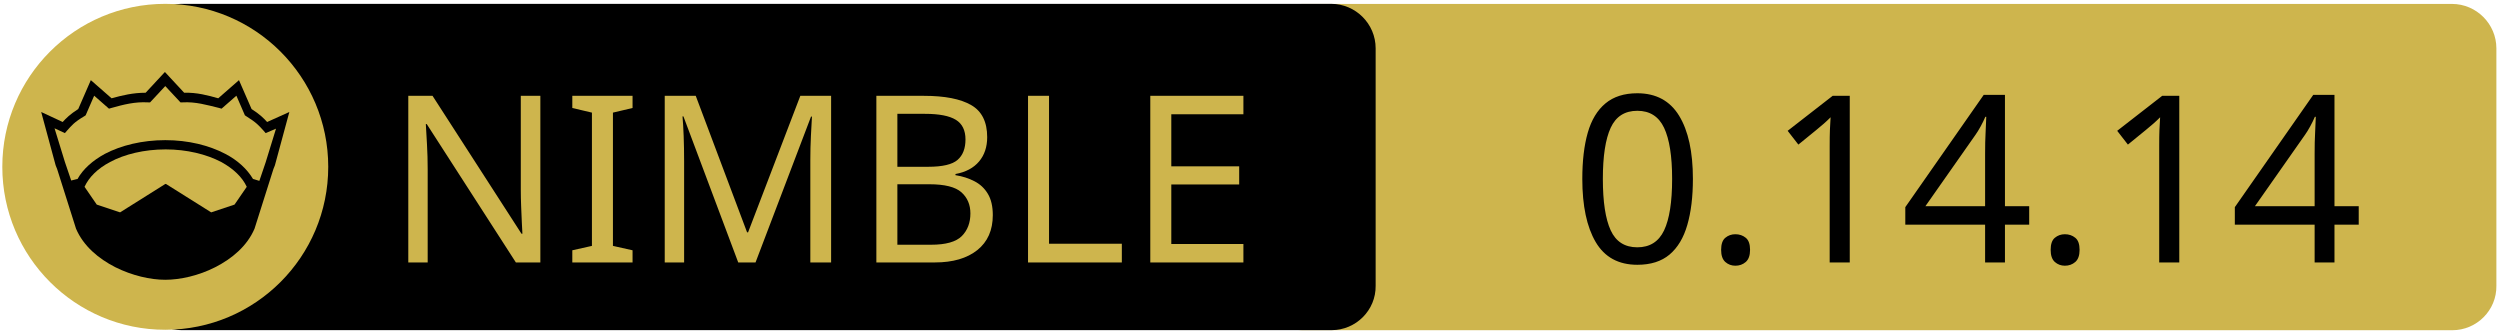
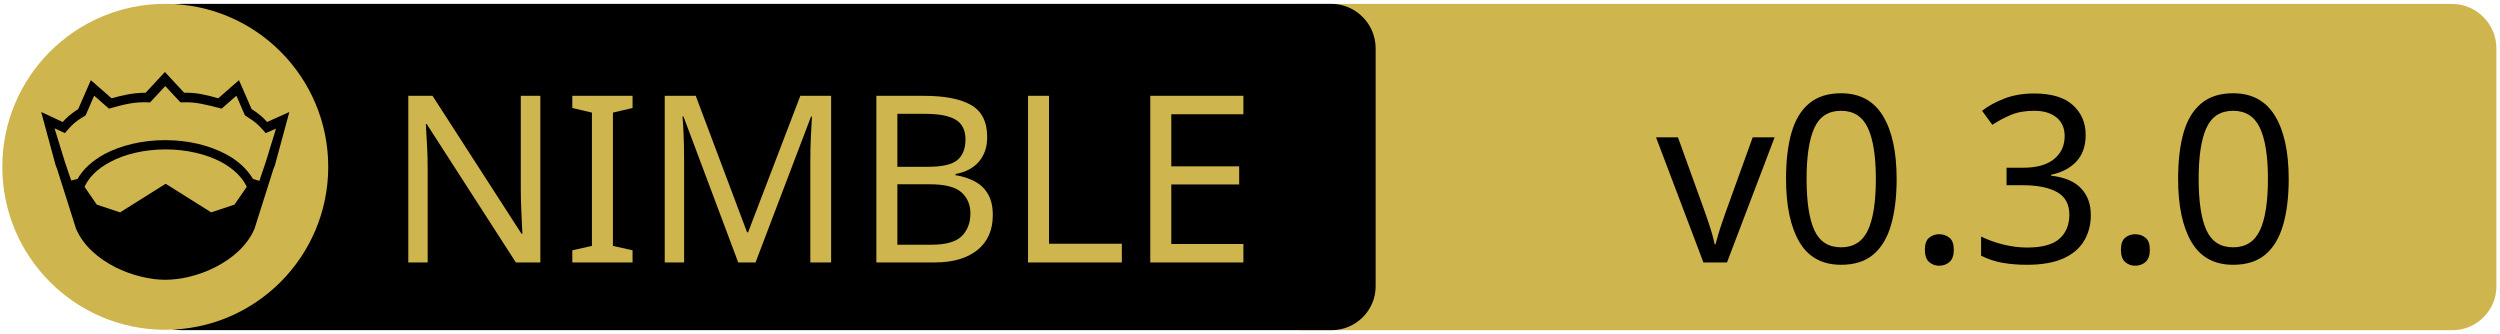
<svg xmlns="http://www.w3.org/2000/svg" xmlns:xlink="http://www.w3.org/1999/xlink" width="675" height="90" xml:space="preserve" version="1.1">
-   <a xlink:href="https://github.com/nim-lang/atlas">
+   <a xlink:href="https://github.com/cryo2010/nim-vortex">
    <g>
      <path fill="#CEB54D" id="svg_15" d="m662.123,89.159l-310.5,0c-6.6,0 -12,-5.4 -12,-12l0,-64.1c0,-6.6 5.4,-12 12,-12l310.4,0c6.6,0 12,5.4 12,12l0,64.1c0.1,6.6 -5.3,12 -11.9,12z" />
      <path id="svg_1" d="m359.524,89.139l-310.5,0c-6.6,0 -12,-5.4 -12,-12l0,-64.1c0,-6.6 5.4,-12 12,-12l310.4,0c6.6,0 12,5.4 12,12l0,64.1c0.1,6.6 -5.3,12 -11.9,12z" />
      <rect id="svg_2" fill="none" height="45.9" width="315.3" class="st0" y="24.539" x="60.224" />
      <circle id="svg_4" fill="#CEB54D" r="44" cy="45.039" cx="44.624" class="st1" />
      <g id="XMLID_4_">
        <path id="svg_5" d="m78.124,30.239l-3.9,14.4l-0.4,1l-5.1,16.1c0,0 0,0 0,0c-2,4.7 -6.1,8.1 -10.6,10.4c-4.5,2.3 -9.5,3.4 -13.5,3.4c-4,0 -8.9,-1.1 -13.5,-3.4c-4.5,-2.3 -8.6,-5.7 -10.6,-10.4c0,0 0,0 0,0l-5.1,-16.1l-0.4,-1l-3.9,-14.4l5.8,2.7c0.9,-1 2,-2.1 4.2,-3.5l3.4,-7.8l5.6,4.9c2.9,-0.8 5.8,-1.5 9.2,-1.5l5.2,-5.6l5.2,5.6c3.4,-0.1 6.4,0.7 9.2,1.5l5.6,-4.9l3.4,7.8c2.2,1.4 3.3,2.5 4.2,3.5l6,-2.7z" />
        <g id="XMLID_6_">
          <g id="svg_6">
            <path id="svg_7" fill="#CEB54D" d="m66.624,50.439l-3.3,4.8l-6.3,2.1l-12.1,-7.6c-0.1,-0.1 -0.3,-0.1 -0.4,0l-12.1,7.6l-6.3,-2.1l-3.3,-4.8c1.2,-2.6 3.5,-4.9 6.9,-6.7c3.9,-2.1 9.2,-3.4 15,-3.4c5.7,0 11,1.3 15,3.4c3.3,1.8 5.7,4.1 6.9,6.7z" class="st1" />
          </g>
          <g id="svg_8" />
        </g>
        <g id="XMLID_5_">
          <g id="svg_9">
            <path id="svg_10" fill="#CEB54D" d="m74.524,34.739l-2.8,9.1l-1.7,5l-1.6,-0.5c0,0 -0.1,0 -0.1,0c-1.6,-2.7 -4.2,-5.1 -7.5,-6.8c-4.4,-2.3 -10,-3.7 -16.2,-3.7c-6.2,0 -11.9,1.4 -16.3,3.7c-3.3,1.8 -5.9,4.1 -7.4,6.8c0,0 -0.1,0 -0.1,0l-1.6,0.4l-1.7,-5l-2.8,-9.1l2.8,1.3l0.6,-0.7c1.2,-1.3 1.8,-2.2 4.7,-3.9l0.3,-0.2l2.3,-5.3l4,3.5l0.7,-0.2c3.2,-0.9 6.3,-1.7 9.8,-1.5l0.6,0l4.1,-4.4l4.1,4.4l0.6,0c3.5,-0.2 6.5,0.7 9.8,1.5l0.7,0.2l4,-3.5l2.3,5.3l0.3,0.2c2.9,1.8 3.5,2.6 4.7,3.9l0.6,0.7l2.8,-1.2z" class="st1" />
          </g>
          <g id="svg_11" />
        </g>
      </g>
      <text x="-442" y="-350.021" id="svg_16" font-size="63px" font-family="'PT Sans Caption', 'Tahoma', 'Helvetica Neue Medium', 'PT Sans', sans-serif" fill="#CEB54D" class="st1 st2 st3" transform="matrix(1 0 0 1 546.13 420.879)">NIMBLE</text>
-       <text x="-122.0" y="-350.012" id="svg_17" font-size="63.012px" font-family="'PT Sans Caption', 'Tahoma', 'Helvetica Neue Medium', 'PT Sans', sans-serif" fill="#000000" class="st1 st2 st3" transform="matrix(1 0 0 1 546.13 420.879)">0.14.14</text>
+       <text x="-99.0" y="-350.012" id="svg_17" font-size="63.012px" font-family="'PT Sans Caption', 'Tahoma', 'Helvetica Neue Medium', 'PT Sans', sans-serif" fill="#000000" class="st1 st2 st3" transform="matrix(1 0 0 1 546.13 420.879)">v0.3.0</text>
    </g>
  </a>
</svg>
